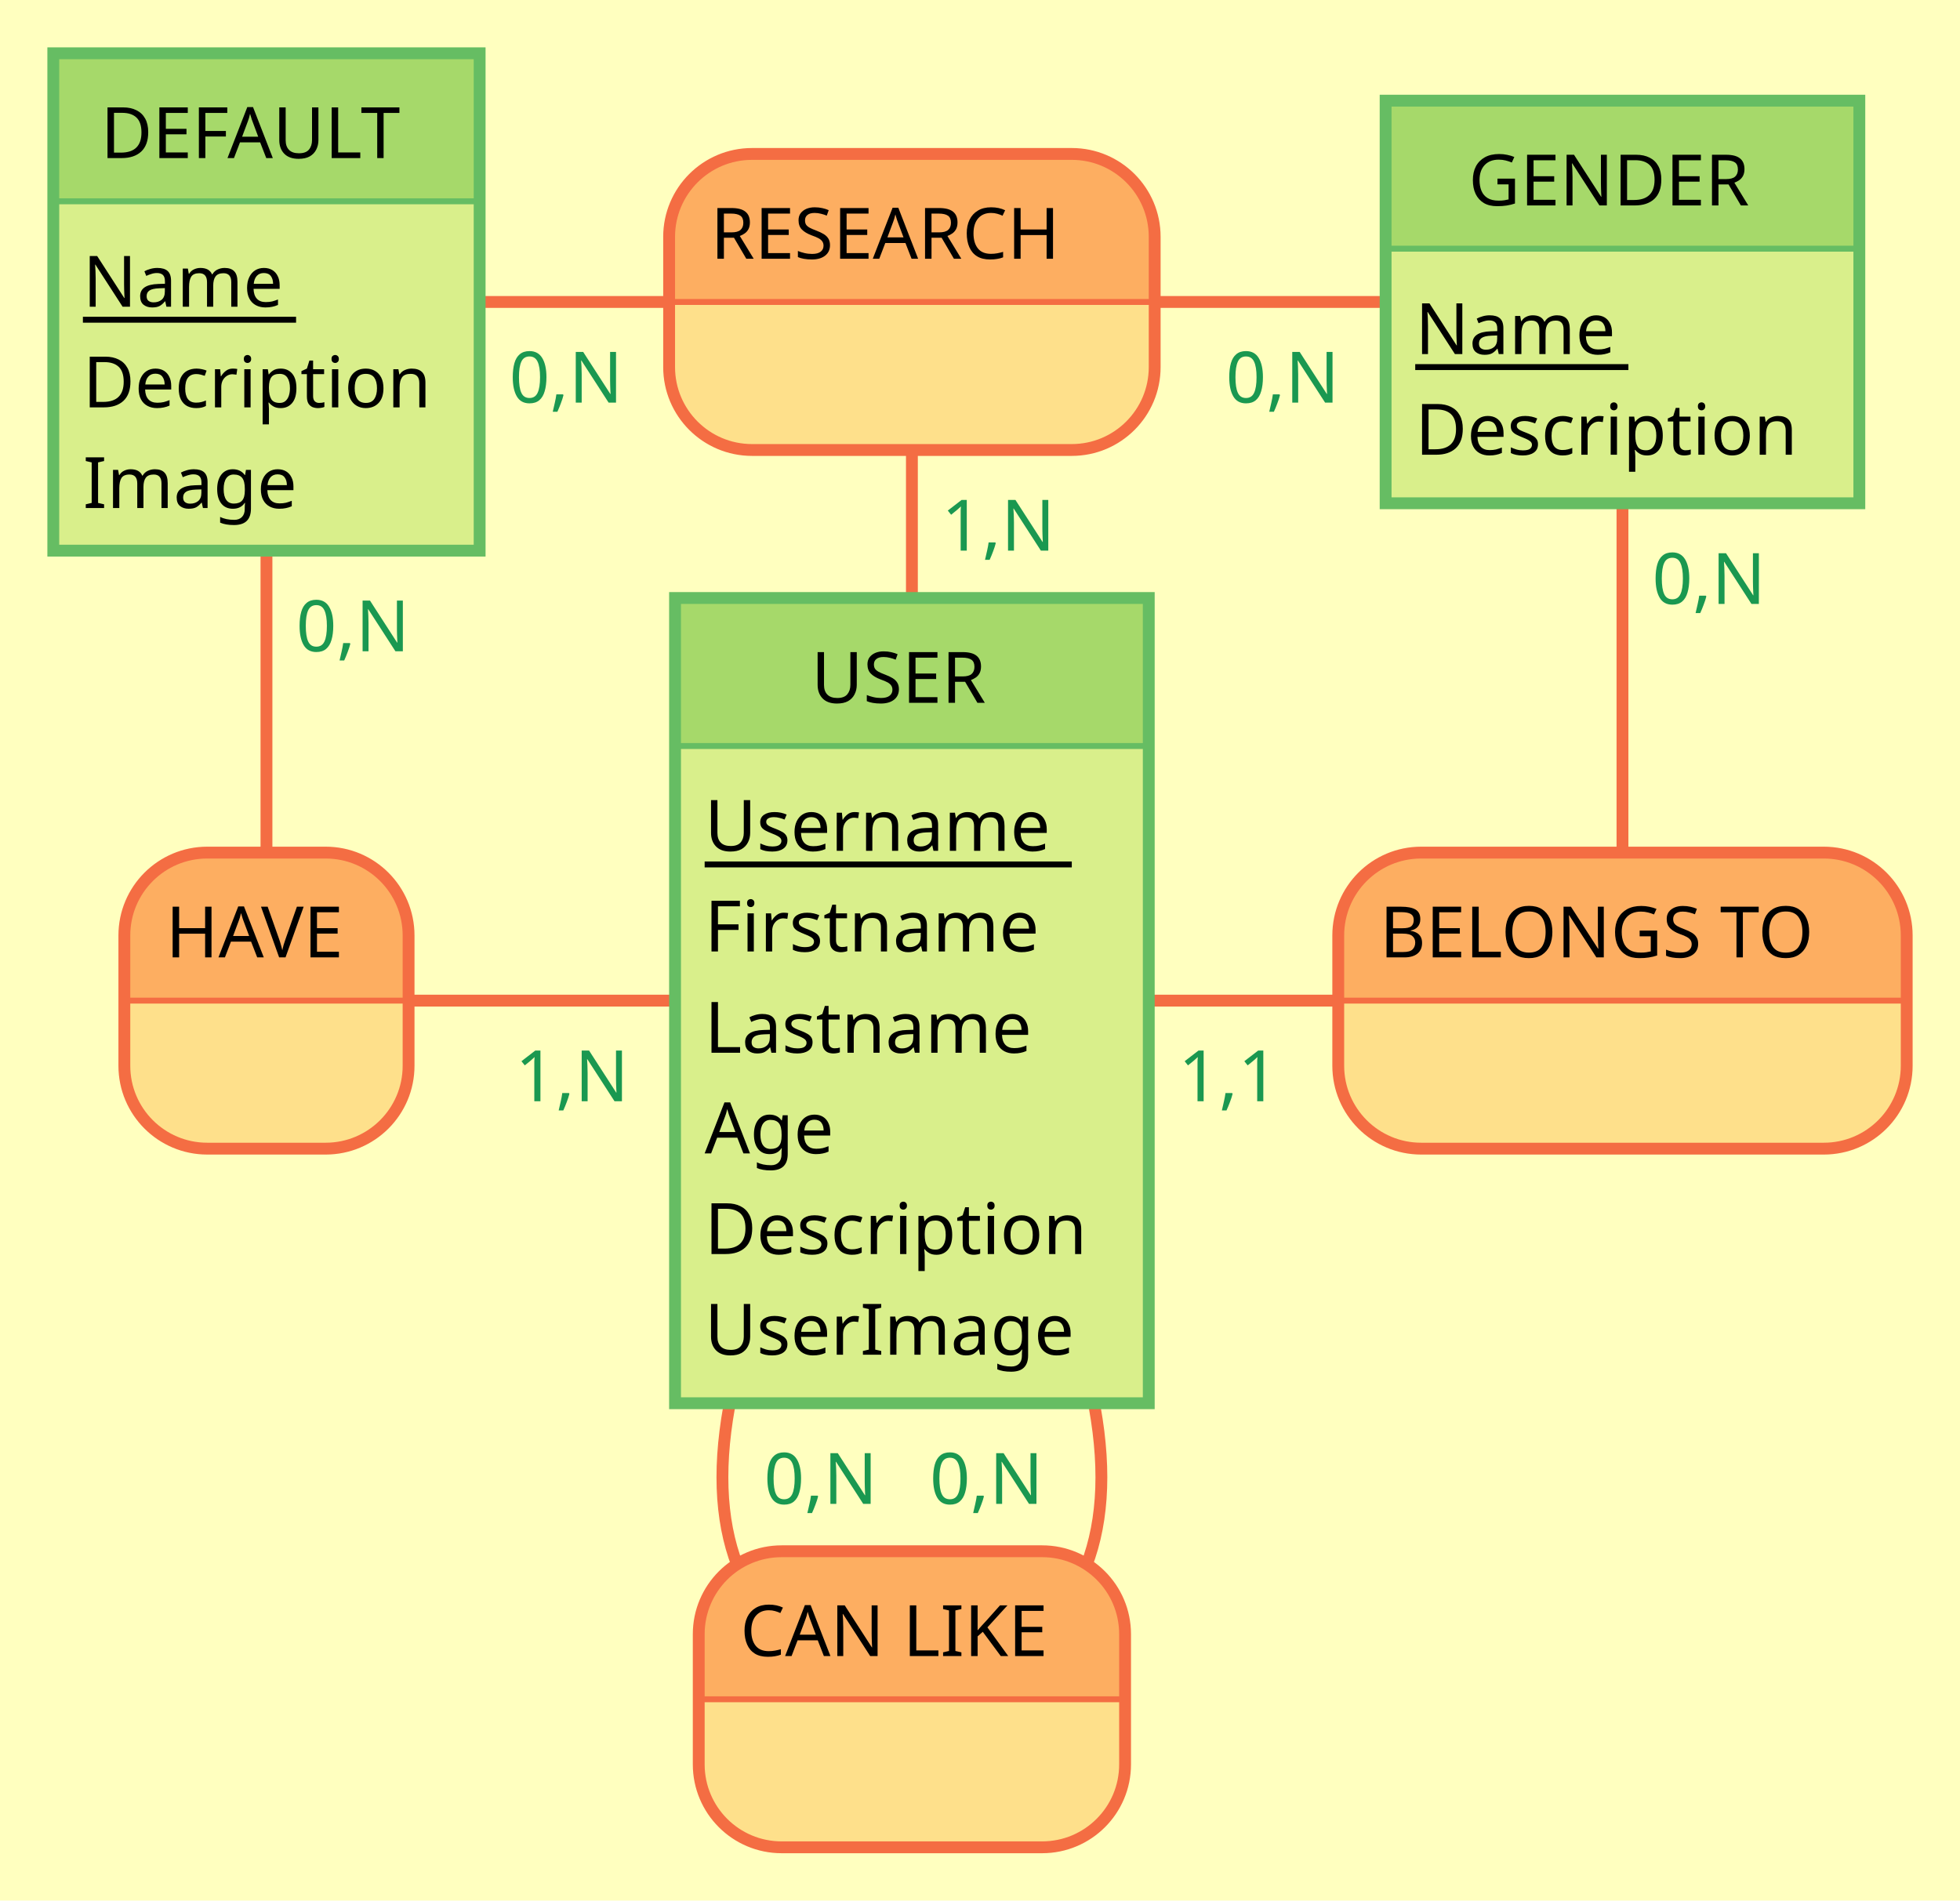
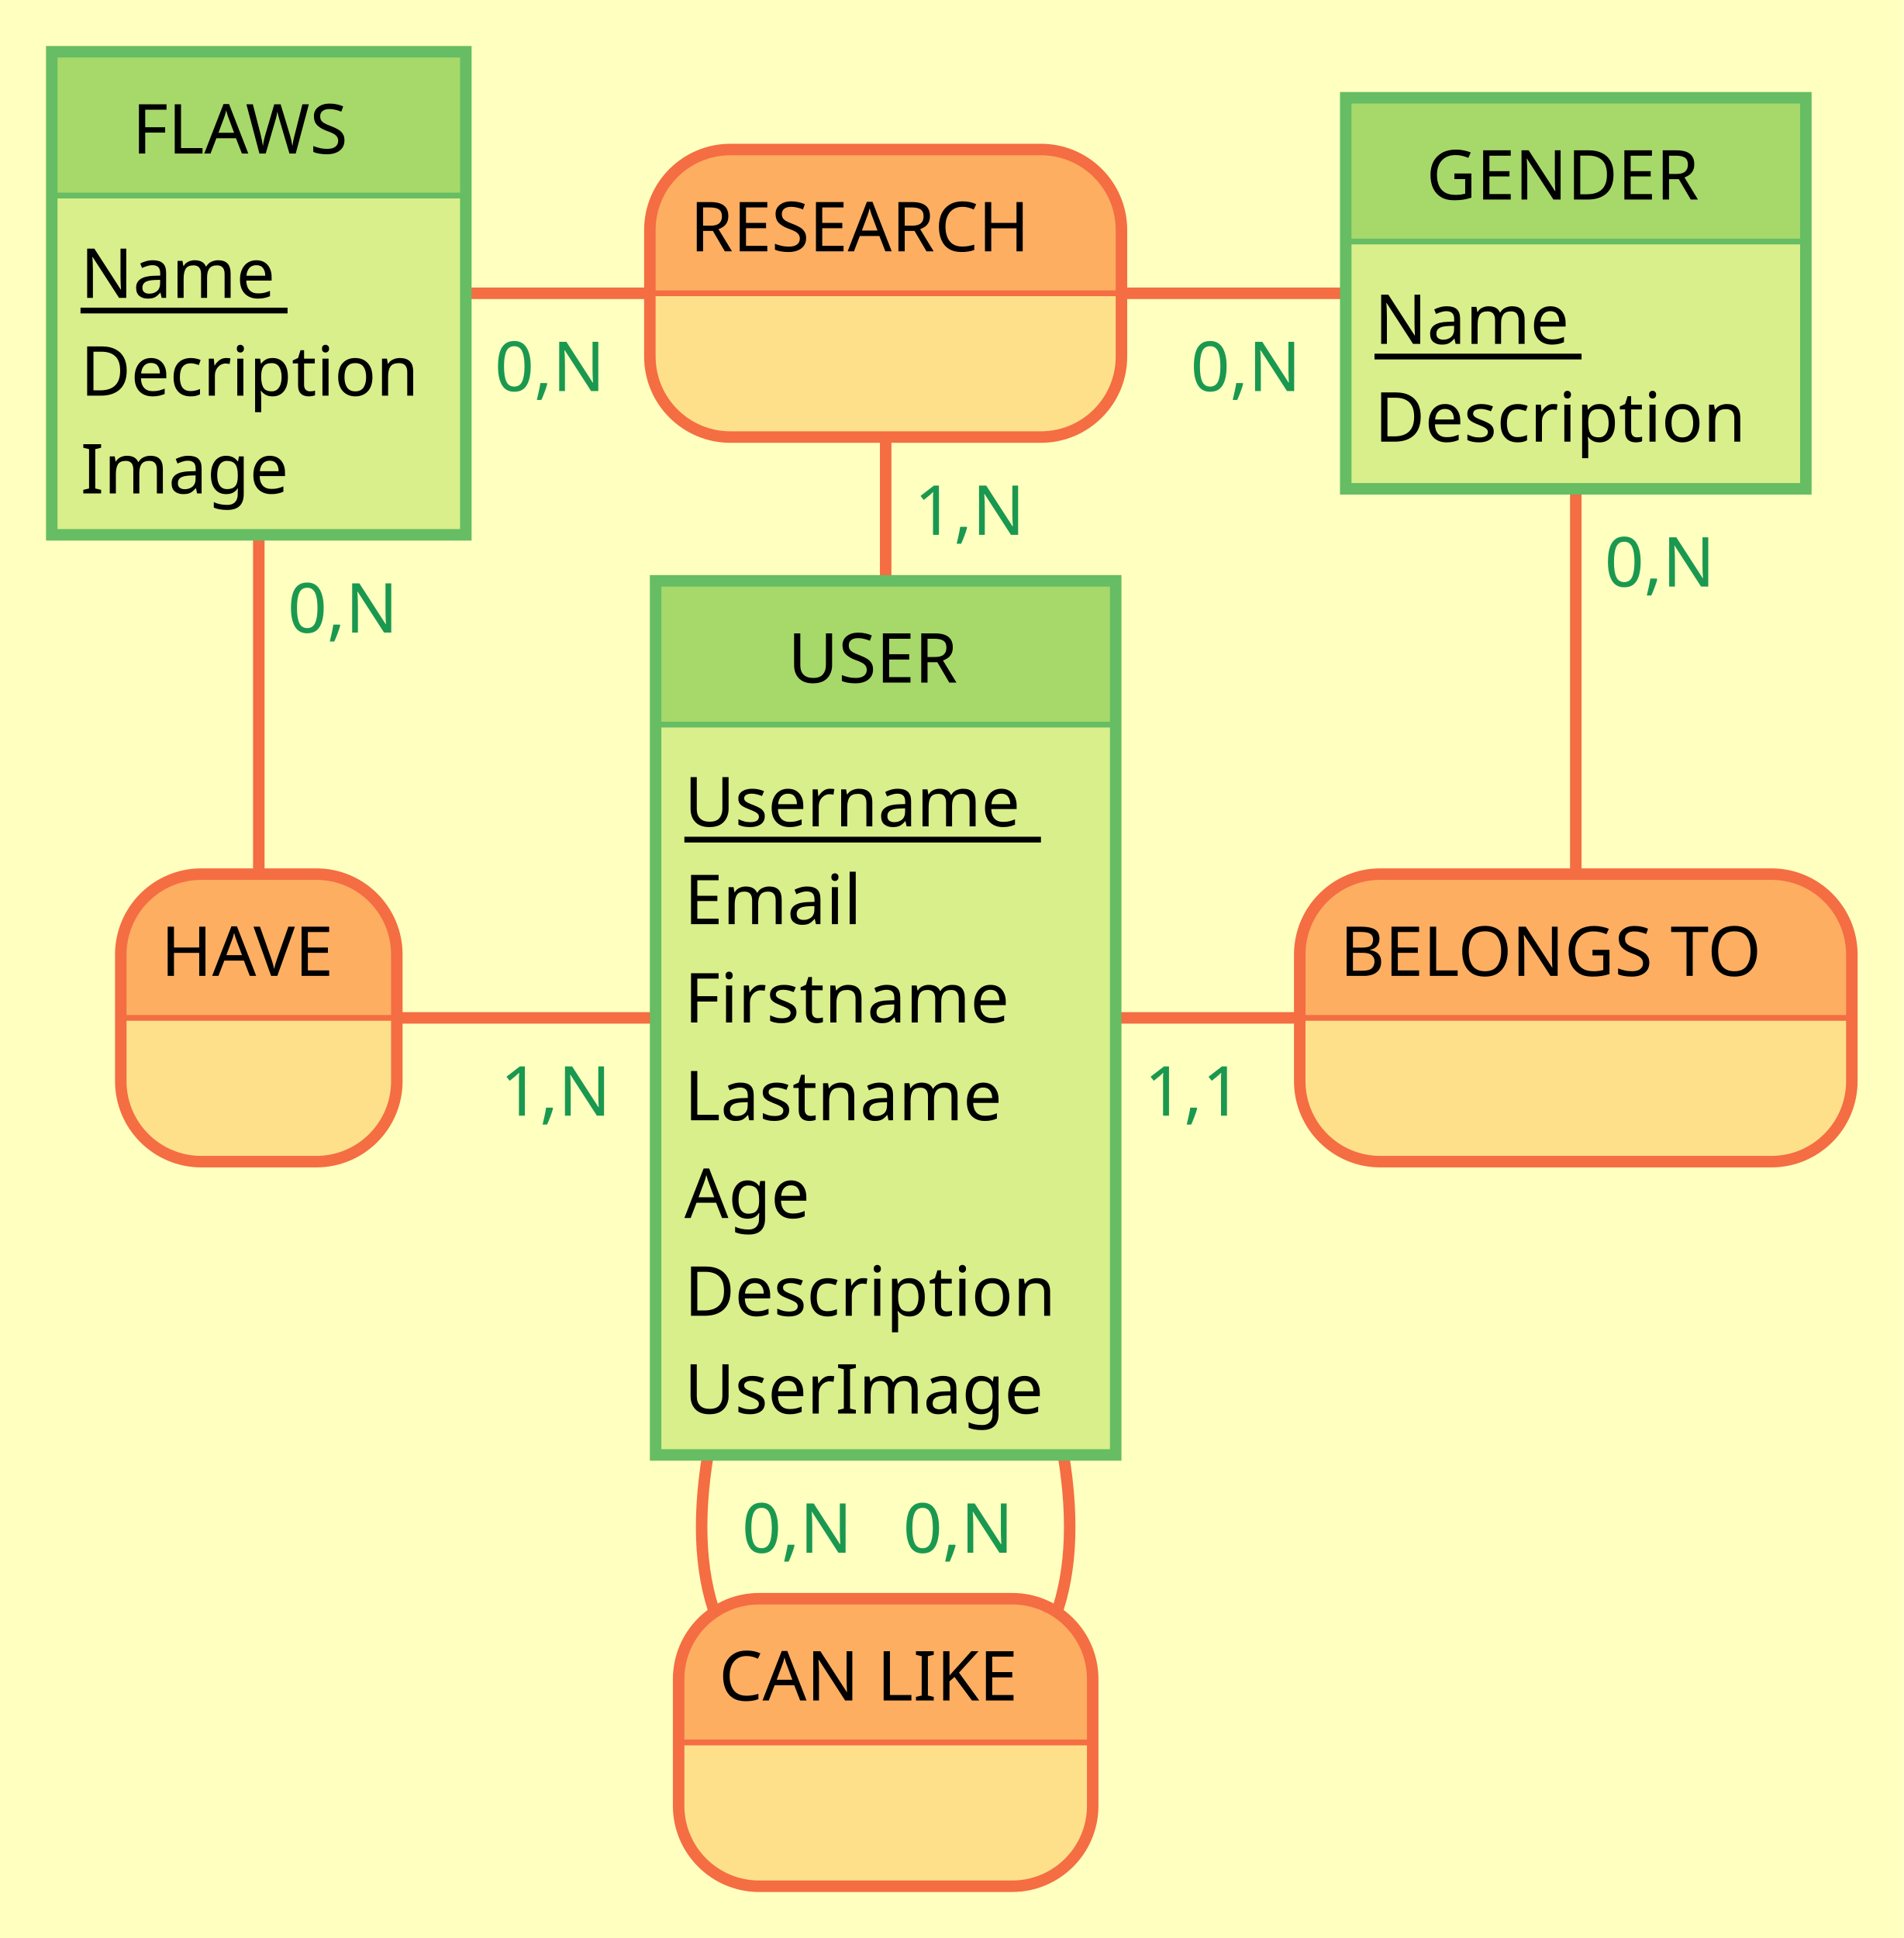
- <svg xmlns="http://www.w3.org/2000/svg" width="331" height="321" view_box="0 0 331 321">\n\n<rect id="frame" x="0" y="0" width="331" height="321" fill="#ffffbf" stroke="none" stroke-width="0" />
-   <path d="M154 169 C 196.667 237.0 196.667 276.333 154 287" fill="none" stroke="#f46d43" stroke-width="2" />
-   <text x="157.0" y="254" fill="#1a9850" font-family="Verdana" font-size="12">0,N</text>
-   <path d="M154 169 C 111.333 237.0 111.333 276.333 154 287" fill="none" stroke="#f46d43" stroke-width="2" />
-   <text x="129.0" y="254" fill="#1a9850" font-family="Verdana" font-size="12">0,N</text>
+ <svg xmlns="http://www.w3.org/2000/svg" width="331" height="337" view_box="0 0 331 337">\n\n<rect id="frame" x="0" y="0" width="331" height="337" fill="#ffffbf" stroke="none" stroke-width="0" />
+   <path d="M154 177 C 196.667 253.0 196.667 295.0 154 303" fill="none" stroke="#f46d43" stroke-width="2" />
+   <text x="157.0" y="270" fill="#1a9850" font-family="Verdana" font-size="12">0,N</text>
+   <path d="M154 177 C 111.333 253.0 111.333 295.0 154 303" fill="none" stroke="#f46d43" stroke-width="2" />
+   <text x="129.0" y="270" fill="#1a9850" font-family="Verdana" font-size="12">0,N</text>
  <g id="association-CAN LIKE">
-     <path d="M 176 262 a 14 14 90 0 1 14 14 V 287 h -72 V 276 a 14 14 90 0 1 14 -14" fill="#fdae61" stroke="#fdae61" stroke-width="0" />
-     <path d="M 190 287.0 v 11 a 14 14 90 0 1 -14 14 H 132 a 14 14 90 0 1 -14 -14 V 287.0 H 72" fill="#fee08b" stroke="#fee08b" stroke-width="0" />
-     <rect x="118" y="262" width="72" height="50" fill="none" rx="14" stroke="#f46d43" stroke-width="2" />
-     <line x1="118" y1="287" x2="190" y2="287" stroke="#f46d43" stroke-width="1" />
-     <text x="125" y="279.7" fill="#000000" font-family="Verdana" font-size="12">CAN LIKE</text>
+     <path d="M 176 278 a 14 14 90 0 1 14 14 V 303 h -72 V 292 a 14 14 90 0 1 14 -14" fill="#fdae61" stroke="#fdae61" stroke-width="0" />
+     <path d="M 190 303.0 v 11 a 14 14 90 0 1 -14 14 H 132 a 14 14 90 0 1 -14 -14 V 303.0 H 72" fill="#fee08b" stroke="#fee08b" stroke-width="0" />
+     <rect x="118" y="278" width="72" height="50" fill="none" rx="14" stroke="#f46d43" stroke-width="2" />
+     <line x1="118" y1="303" x2="190" y2="303" stroke="#f46d43" stroke-width="1" />
+     <text x="125" y="295.7" fill="#000000" font-family="Verdana" font-size="12">CAN LIKE</text>
  </g>
-   <line x1="274" y1="51" x2="274" y2="169" stroke="#f46d43" stroke-width="2" />
+   <line x1="274" y1="51" x2="274" y2="177" stroke="#f46d43" stroke-width="2" />
  <text x="279.0" y="102" fill="#1a9850" font-family="Verdana" font-size="12">0,N</text>
-   <line x1="154" y1="169" x2="274" y2="169" stroke="#f46d43" stroke-width="2" />
-   <text x="199" y="186.0" fill="#1a9850" font-family="Verdana" font-size="12">1,1</text>
+   <line x1="154" y1="177" x2="274" y2="177" stroke="#f46d43" stroke-width="2" />
+   <text x="199" y="194.0" fill="#1a9850" font-family="Verdana" font-size="12">1,1</text>
  <g id="association-BELONGS TO">
-     <path d="M 308 144 a 14 14 90 0 1 14 14 V 169 h -96 V 158 a 14 14 90 0 1 14 -14" fill="#fdae61" stroke="#fdae61" stroke-width="0" />
-     <path d="M 322 169.0 v 11 a 14 14 90 0 1 -14 14 H 240 a 14 14 90 0 1 -14 -14 V 169.0 H 96" fill="#fee08b" stroke="#fee08b" stroke-width="0" />
-     <rect x="226" y="144" width="96" height="50" fill="none" rx="14" stroke="#f46d43" stroke-width="2" />
-     <line x1="226" y1="169" x2="322" y2="169" stroke="#f46d43" stroke-width="1" />
-     <text x="233" y="161.7" fill="#000000" font-family="Verdana" font-size="12">BELONGS TO</text>
+     <path d="M 308 152 a 14 14 90 0 1 14 14 V 177 h -96 V 166 a 14 14 90 0 1 14 -14" fill="#fdae61" stroke="#fdae61" stroke-width="0" />
+     <path d="M 322 177.0 v 11 a 14 14 90 0 1 -14 14 H 240 a 14 14 90 0 1 -14 -14 V 177.0 H 96" fill="#fee08b" stroke="#fee08b" stroke-width="0" />
+     <rect x="226" y="152" width="96" height="50" fill="none" rx="14" stroke="#f46d43" stroke-width="2" />
+     <line x1="226" y1="177" x2="322" y2="177" stroke="#f46d43" stroke-width="1" />
+     <text x="233" y="169.7" fill="#000000" font-family="Verdana" font-size="12">BELONGS TO</text>
  </g>
-   <line x1="45" y1="51" x2="45" y2="169" stroke="#f46d43" stroke-width="2" />
+   <line x1="45" y1="51" x2="45" y2="177" stroke="#f46d43" stroke-width="2" />
  <text x="50.0" y="110" fill="#1a9850" font-family="Verdana" font-size="12">0,N</text>
-   <line x1="154" y1="169" x2="45" y2="169" stroke="#f46d43" stroke-width="2" />
-   <text x="87" y="186.0" fill="#1a9850" font-family="Verdana" font-size="12">1,N</text>
+   <line x1="154" y1="177" x2="45" y2="177" stroke="#f46d43" stroke-width="2" />
+   <text x="87" y="194.0" fill="#1a9850" font-family="Verdana" font-size="12">1,N</text>
  <g id="association-HAVE">
-     <path d="M 55 144 a 14 14 90 0 1 14 14 V 169 h -48 V 158 a 14 14 90 0 1 14 -14" fill="#fdae61" stroke="#fdae61" stroke-width="0" />
-     <path d="M 69 169.0 v 11 a 14 14 90 0 1 -14 14 H 35 a 14 14 90 0 1 -14 -14 V 169.0 H 48" fill="#fee08b" stroke="#fee08b" stroke-width="0" />
-     <rect x="21" y="144" width="48" height="50" fill="none" rx="14" stroke="#f46d43" stroke-width="2" />
-     <line x1="21" y1="169" x2="69" y2="169" stroke="#f46d43" stroke-width="1" />
-     <text x="28" y="161.7" fill="#000000" font-family="Verdana" font-size="12">HAVE</text>
+     <path d="M 55 152 a 14 14 90 0 1 14 14 V 177 h -48 V 166 a 14 14 90 0 1 14 -14" fill="#fdae61" stroke="#fdae61" stroke-width="0" />
+     <path d="M 69 177.0 v 11 a 14 14 90 0 1 -14 14 H 35 a 14 14 90 0 1 -14 -14 V 177.0 H 48" fill="#fee08b" stroke="#fee08b" stroke-width="0" />
+     <rect x="21" y="152" width="48" height="50" fill="none" rx="14" stroke="#f46d43" stroke-width="2" />
+     <line x1="21" y1="177" x2="69" y2="177" stroke="#f46d43" stroke-width="1" />
+     <text x="28" y="169.7" fill="#000000" font-family="Verdana" font-size="12">HAVE</text>
  </g>
-   <line x1="154" y1="169" x2="154" y2="51" stroke="#f46d43" stroke-width="2" />
+   <line x1="154" y1="177" x2="154" y2="51" stroke="#f46d43" stroke-width="2" />
  <text x="159.0" y="93" fill="#1a9850" font-family="Verdana" font-size="12">1,N</text>
  <line x1="274" y1="51" x2="154" y2="51" stroke="#f46d43" stroke-width="2" />
  <text x="207" y="68.0" fill="#1a9850" font-family="Verdana" font-size="12">0,N</text>
  <line x1="45" y1="51" x2="154" y2="51" stroke="#f46d43" stroke-width="2" />
  <text x="86" y="68.0" fill="#1a9850" font-family="Verdana" font-size="12">0,N</text>
  <g id="association-RESEARCH">
    <path d="M 181 26 a 14 14 90 0 1 14 14 V 51 h -82 V 40 a 14 14 90 0 1 14 -14" fill="#fdae61" stroke="#fdae61" stroke-width="0" />
    <path d="M 195 51.0 v 11 a 14 14 90 0 1 -14 14 H 127 a 14 14 90 0 1 -14 -14 V 51.0 H 82" fill="#fee08b" stroke="#fee08b" stroke-width="0" />
    <rect x="113" y="26" width="82" height="50" fill="none" rx="14" stroke="#f46d43" stroke-width="2" />
    <line x1="113" y1="51" x2="195" y2="51" stroke="#f46d43" stroke-width="1" />
    <text x="120" y="43.7" fill="#000000" font-family="Verdana" font-size="12">RESEARCH</text>
-   </g>
-   <g id="entity-DEFAULT">
-     <g id="frame-DEFAULT">
-       <rect x="9" y="9" width="72" height="25" fill="#a6d96a" stroke="#a6d96a" stroke-width="0" />
-       <rect x="9" y="34.0" width="72" height="59" fill="#d9ef8b" stroke="#d9ef8b" stroke-width="0" />
-       <rect x="9" y="9" width="72" height="84" fill="none" stroke="#66bd63" stroke-width="2" />
-       <line x1="9" y1="34" x2="81" y2="34" stroke="#66bd63" stroke-width="1" />
-     </g>
-     <text x="17" y="26.7" fill="#000000" font-family="Verdana" font-size="12">DEFAULT</text>
-     <text x="14" y="51.8" fill="#000000" font-family="Verdana" font-size="12">Name</text>
-     <line x1="14" y1="54" x2="50" y2="54" stroke="#000000" stroke-width="1" />
-     <text x="14" y="68.8" fill="#000000" font-family="Verdana" font-size="12">Decription</text>
-     <text x="14" y="85.8" fill="#000000" font-family="Verdana" font-size="12">Image</text>
  </g>
  <g id="entity-GENDER">
    <g id="frame-GENDER">
      <rect x="234" y="17" width="80" height="25" fill="#a6d96a" stroke="#a6d96a" stroke-width="0" />
      <rect x="234" y="42.0" width="80" height="43" fill="#d9ef8b" stroke="#d9ef8b" stroke-width="0" />
      <rect x="234" y="17" width="80" height="68" fill="none" stroke="#66bd63" stroke-width="2" />
      <line x1="234" y1="42" x2="314" y2="42" stroke="#66bd63" stroke-width="1" />
    </g>
    <text x="248" y="34.7" fill="#000000" font-family="Verdana" font-size="12">GENDER</text>
    <text x="239" y="59.8" fill="#000000" font-family="Verdana" font-size="12">Name</text>
    <line x1="239" y1="62" x2="275" y2="62" stroke="#000000" stroke-width="1" />
    <text x="239" y="76.8" fill="#000000" font-family="Verdana" font-size="12">Description</text>
  </g>
+   <g id="entity-FLAWS">
+     <g id="frame-FLAWS">
+       <rect x="9" y="9" width="72" height="25" fill="#a6d96a" stroke="#a6d96a" stroke-width="0" />
+       <rect x="9" y="34.0" width="72" height="59" fill="#d9ef8b" stroke="#d9ef8b" stroke-width="0" />
+       <rect x="9" y="9" width="72" height="84" fill="none" stroke="#66bd63" stroke-width="2" />
+       <line x1="9" y1="34" x2="81" y2="34" stroke="#66bd63" stroke-width="1" />
+     </g>
+     <text x="23" y="26.7" fill="#000000" font-family="Verdana" font-size="12">FLAWS</text>
+     <text x="14" y="51.8" fill="#000000" font-family="Verdana" font-size="12">Name</text>
+     <line x1="14" y1="54" x2="50" y2="54" stroke="#000000" stroke-width="1" />
+     <text x="14" y="68.8" fill="#000000" font-family="Verdana" font-size="12">Decription</text>
+     <text x="14" y="85.8" fill="#000000" font-family="Verdana" font-size="12">Image</text>
+   </g>
  <g id="entity-USER">
    <g id="frame-USER">
      <rect x="114" y="101" width="80" height="25" fill="#a6d96a" stroke="#a6d96a" stroke-width="0" />
-       <rect x="114" y="126.0" width="80" height="111" fill="#d9ef8b" stroke="#d9ef8b" stroke-width="0" />
-       <rect x="114" y="101" width="80" height="136" fill="none" stroke="#66bd63" stroke-width="2" />
+       <rect x="114" y="126.0" width="80" height="127" fill="#d9ef8b" stroke="#d9ef8b" stroke-width="0" />
+       <rect x="114" y="101" width="80" height="152" fill="none" stroke="#66bd63" stroke-width="2" />
      <line x1="114" y1="126" x2="194" y2="126" stroke="#66bd63" stroke-width="1" />
    </g>
    <text x="137" y="118.7" fill="#000000" font-family="Verdana" font-size="12">USER</text>
    <text x="119" y="143.7" fill="#000000" font-family="Verdana" font-size="12">Username</text>
    <line x1="119" y1="146" x2="181" y2="146" stroke="#000000" stroke-width="1" />
-     <text x="119" y="160.7" fill="#000000" font-family="Verdana" font-size="12">Firstname</text>
-     <text x="119" y="177.8" fill="#000000" font-family="Verdana" font-size="12">Lastname</text>
-     <text x="119" y="194.8" fill="#000000" font-family="Verdana" font-size="12">Age</text>
-     <text x="119" y="211.8" fill="#000000" font-family="Verdana" font-size="12">Description</text>
-     <text x="119" y="228.8" fill="#000000" font-family="Verdana" font-size="12">UserImage</text>
+     <text x="119" y="160.7" fill="#000000" font-family="Verdana" font-size="12">Email</text>
+     <text x="119" y="177.8" fill="#000000" font-family="Verdana" font-size="12">Firstname</text>
+     <text x="119" y="194.8" fill="#000000" font-family="Verdana" font-size="12">Lastname</text>
+     <text x="119" y="211.8" fill="#000000" font-family="Verdana" font-size="12">Age</text>
+     <text x="119" y="228.8" fill="#000000" font-family="Verdana" font-size="12">Description</text>
+     <text x="119" y="245.8" fill="#000000" font-family="Verdana" font-size="12">UserImage</text>
  </g>
</svg>
